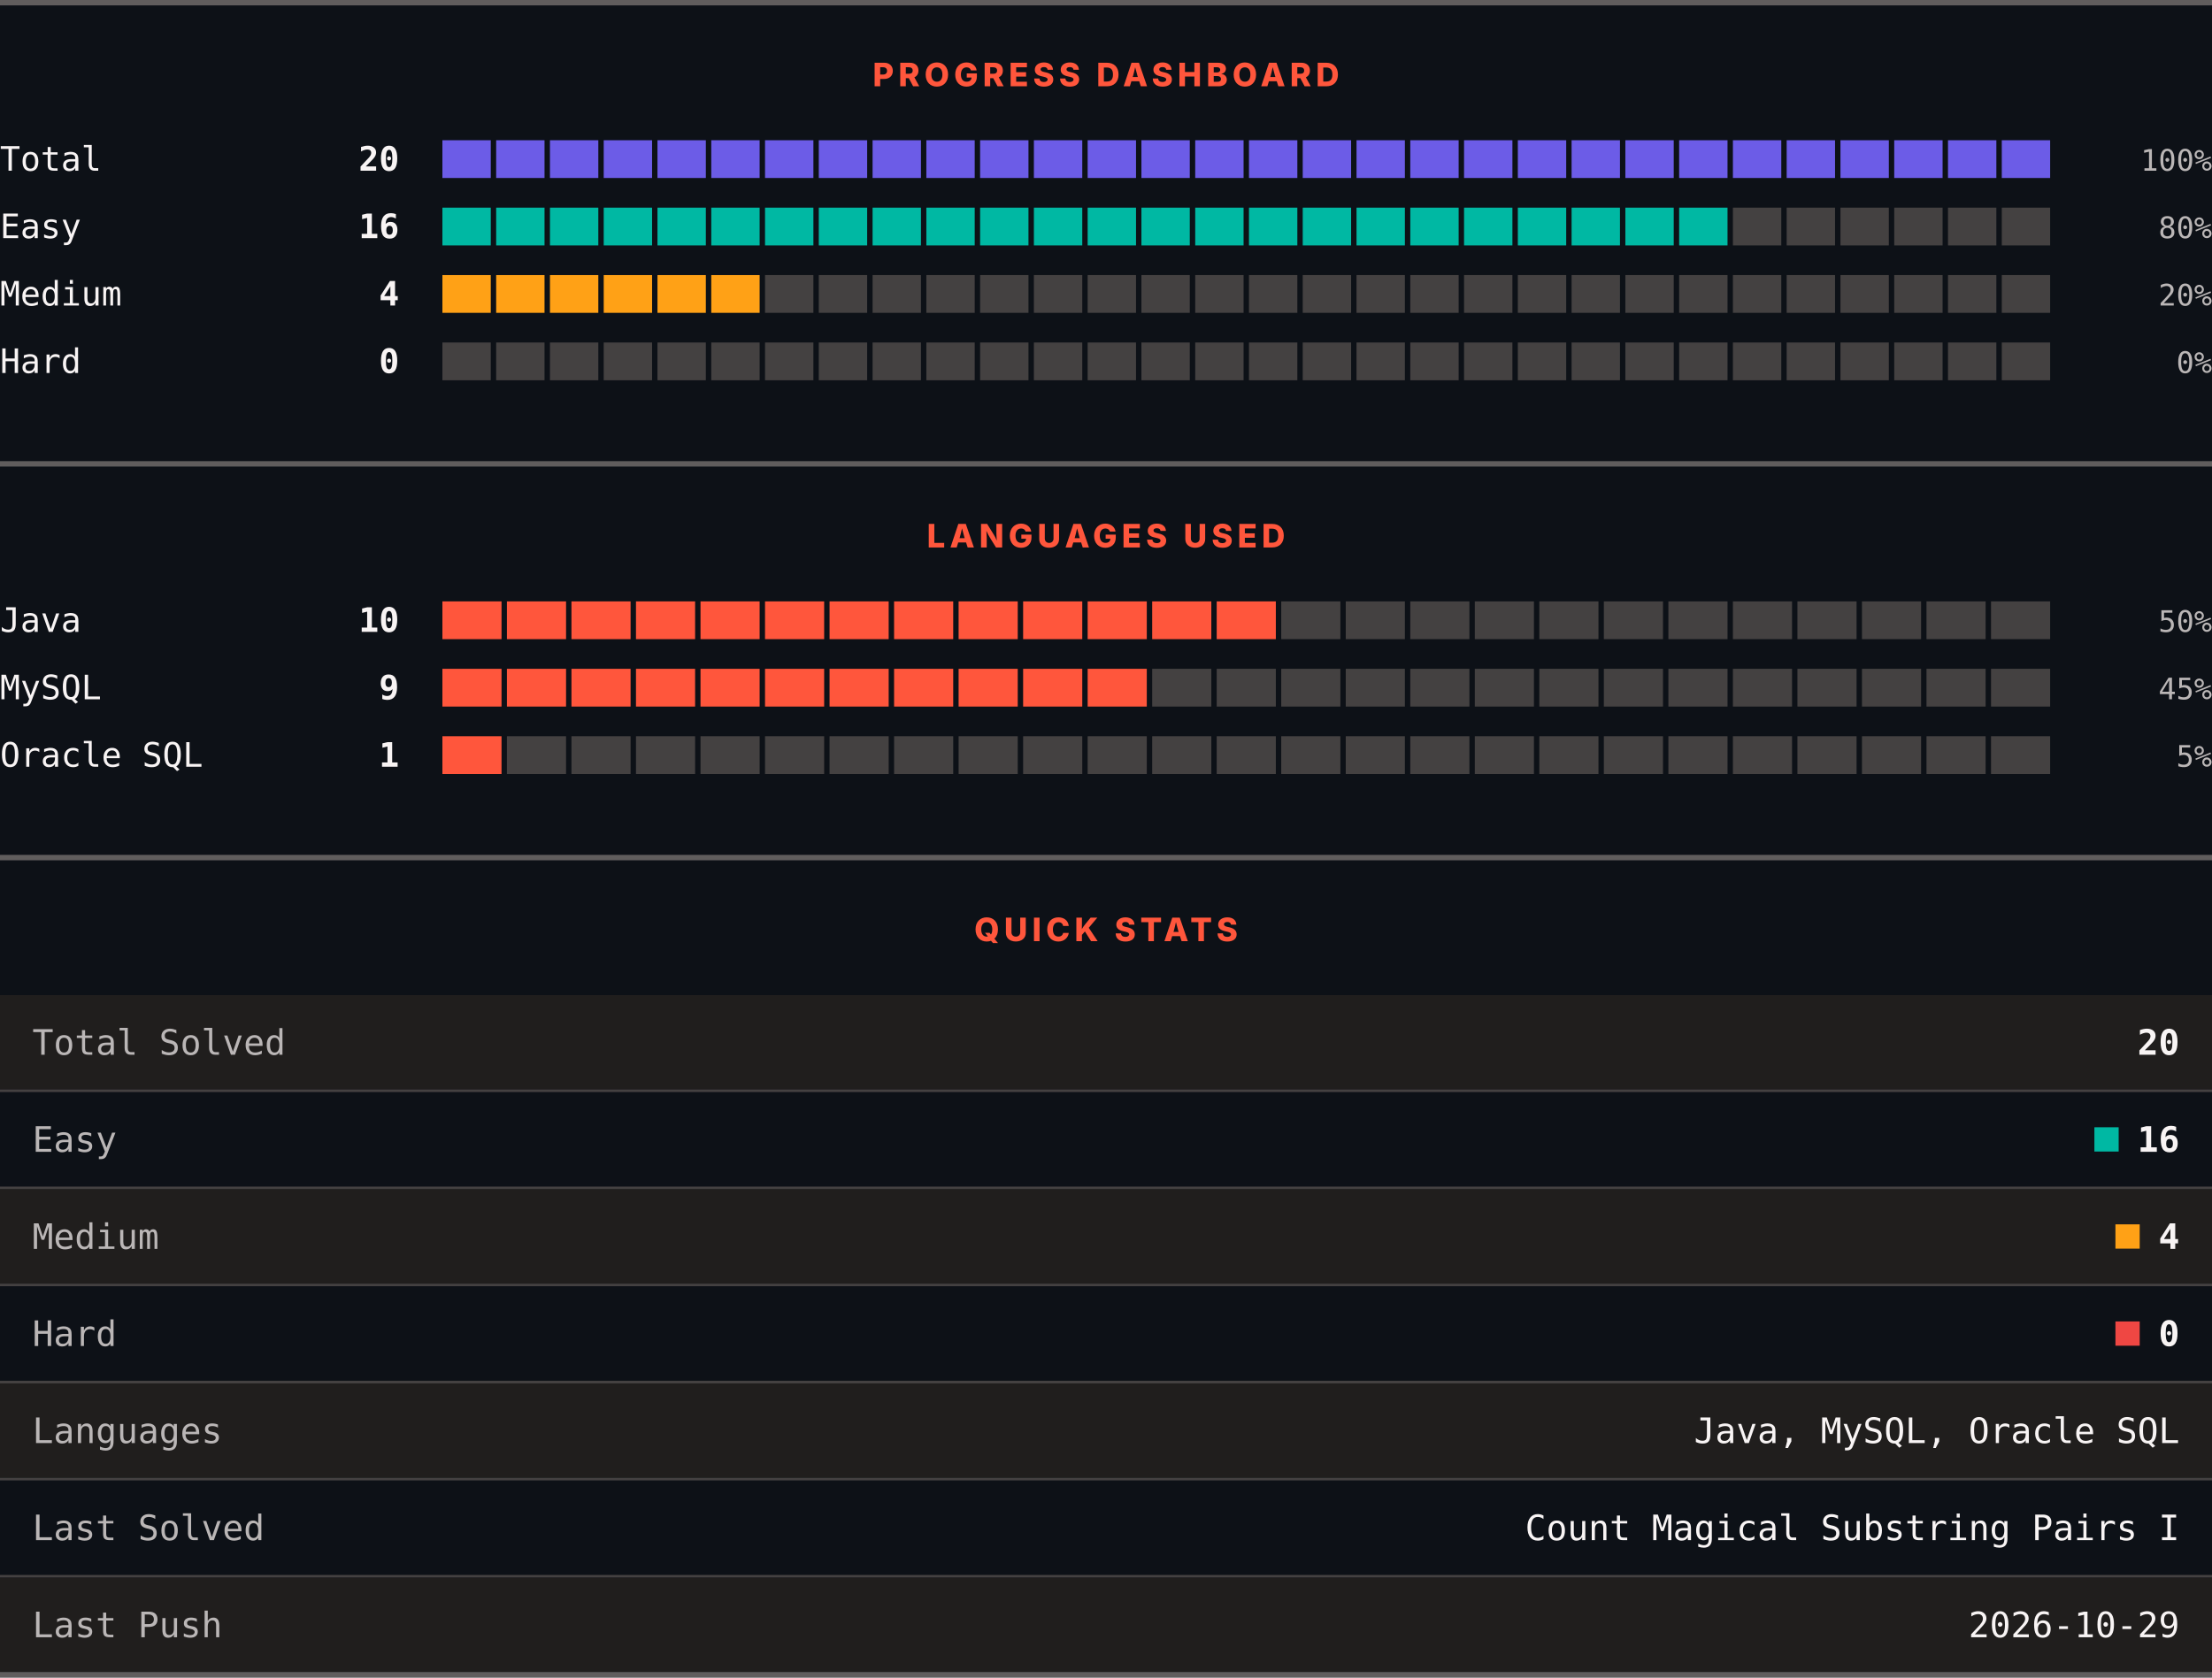
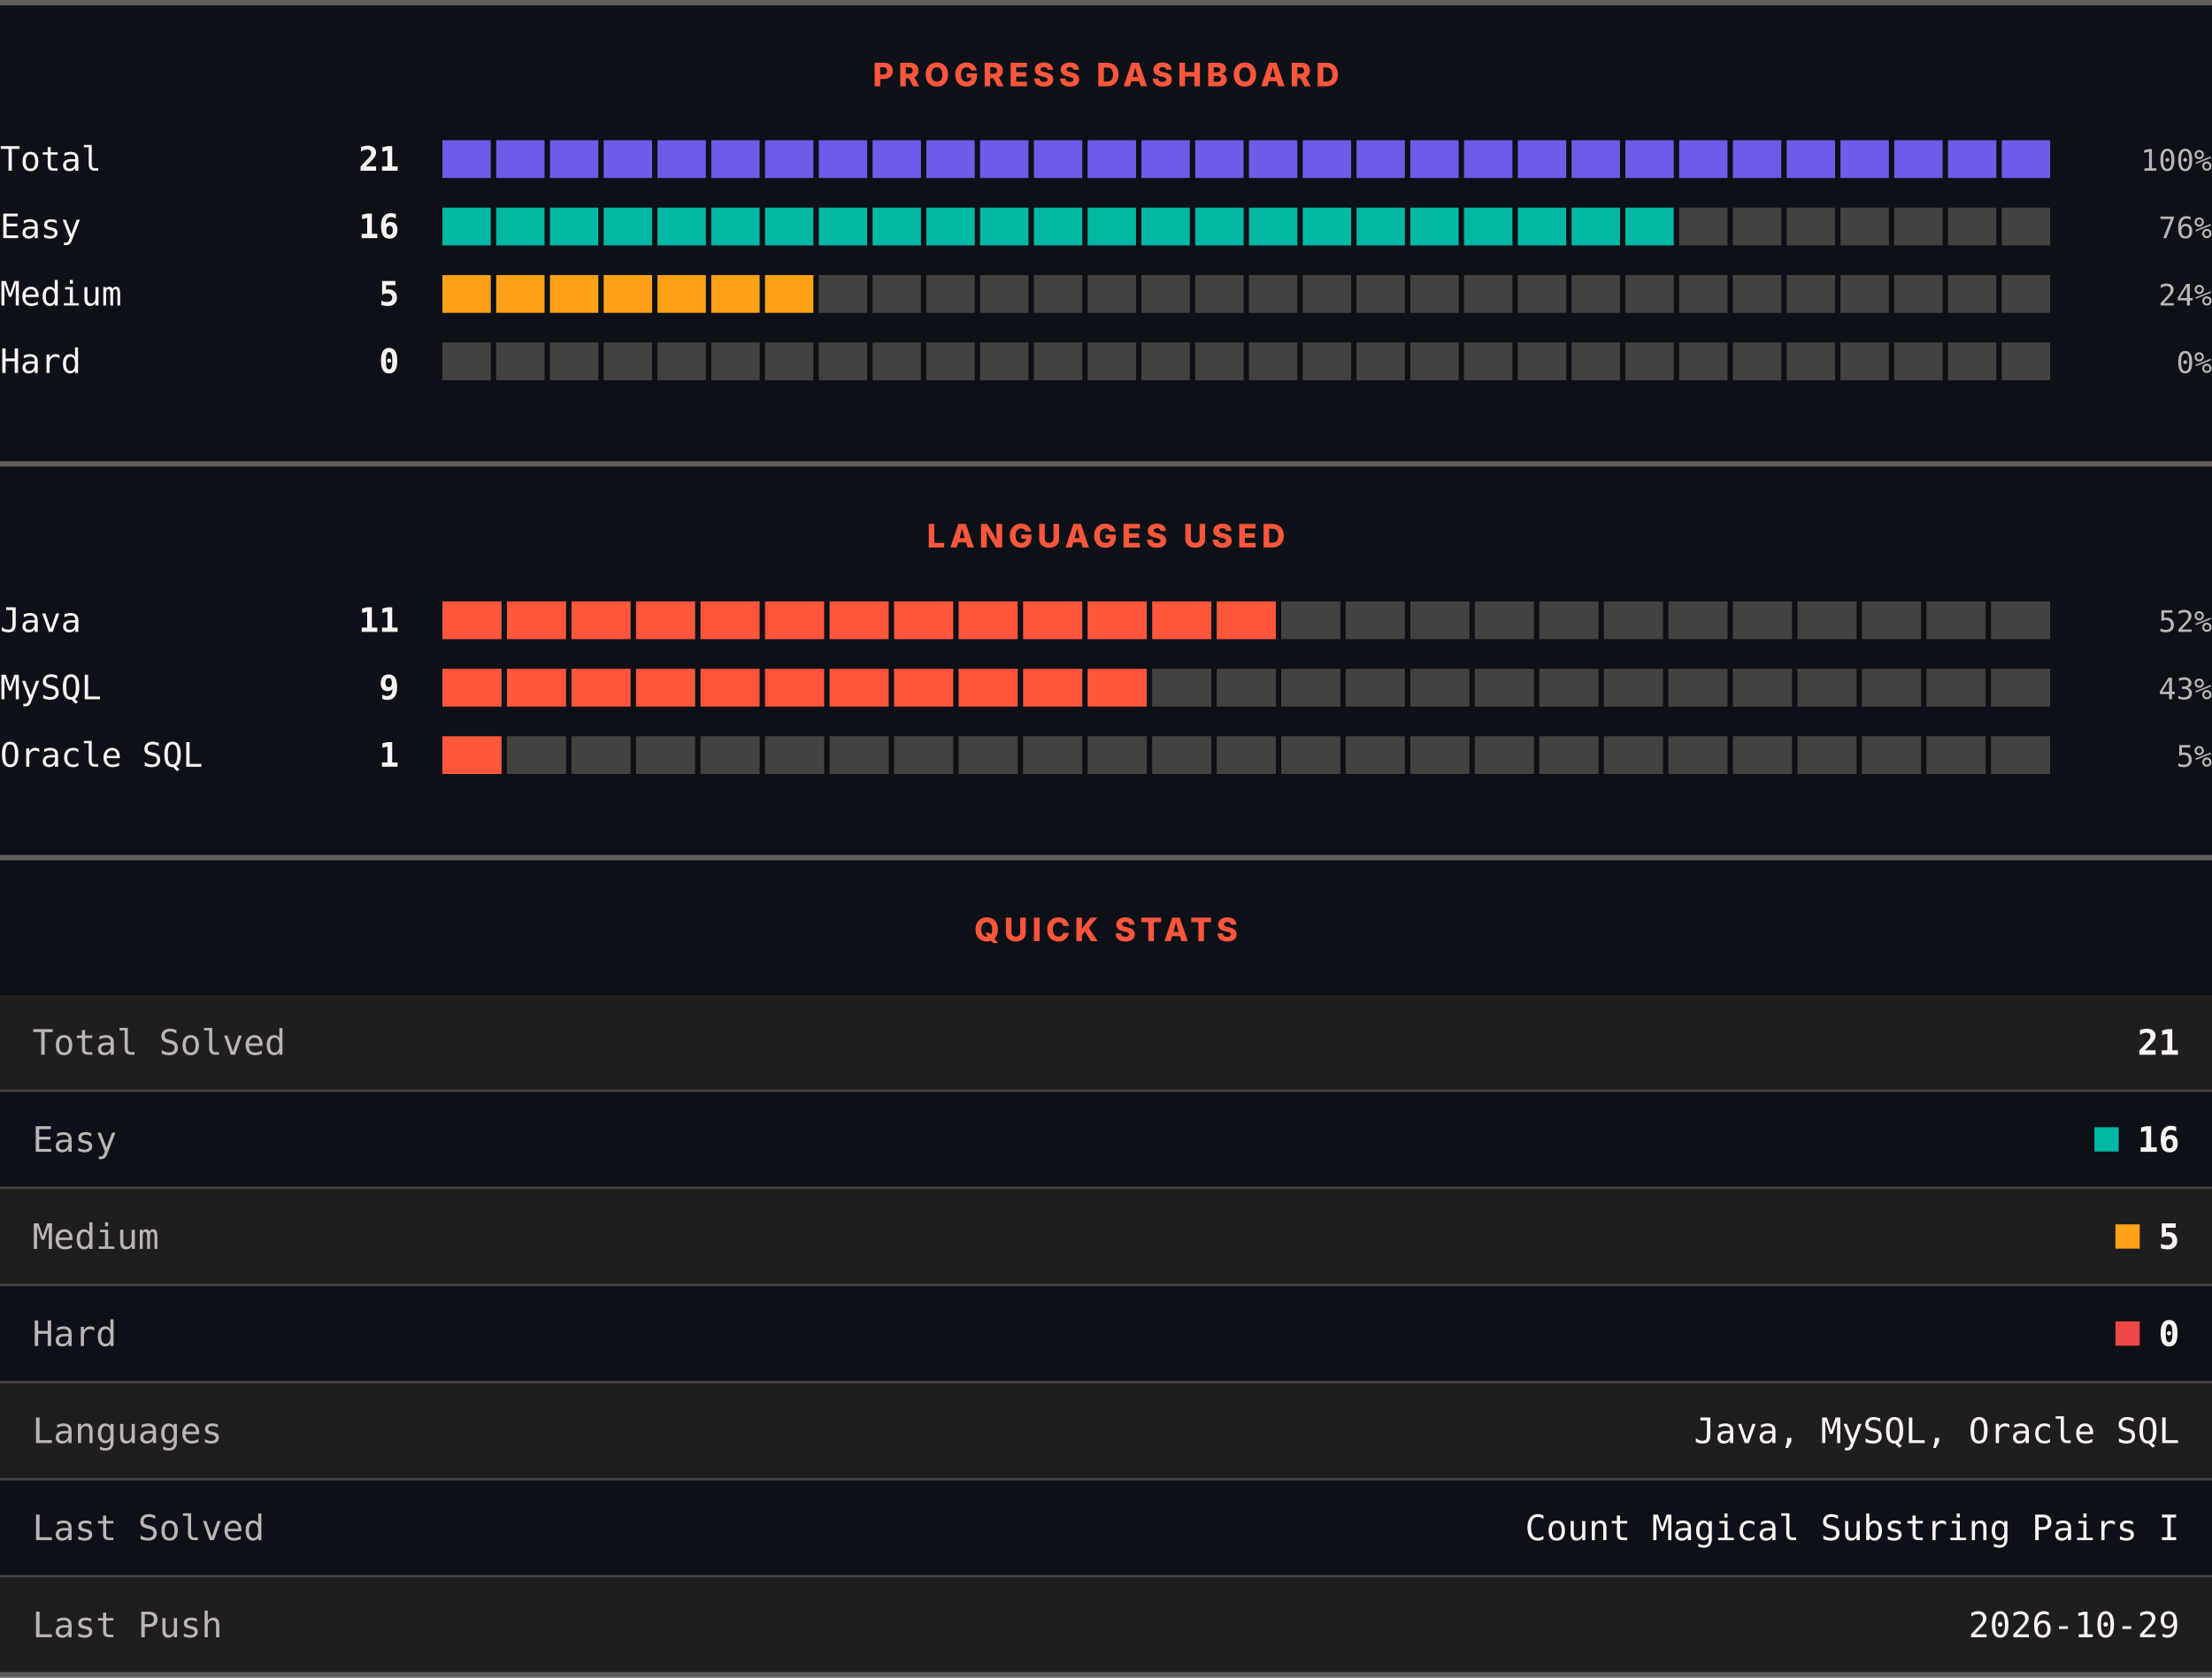
<svg xmlns="http://www.w3.org/2000/svg" width="820" height="622" viewBox="0 0 820 622" role="img" aria-label="LeetCode progress, languages and quick stats">
  <rect width="820" height="622" fill="#0d1117" />
  <rect x="0" y="0" width="820" height="2" fill="#605d5d" />
  <text x="410" y="32" text-anchor="middle" font-family="Archivo, system-ui, -apple-system, Segoe UI, sans-serif" font-size="12" font-weight="800" letter-spacing="1.68" fill="#ff563c">PROGRESS DASHBOARD</text>
  <text x="0" y="63.3" font-family="ui-monospace, SFMono-Regular, Menlo, Consolas, monospace" font-size="12.5" fill="#f8f4f4">Total</text>
-   <text x="148" y="63.3" text-anchor="end" font-family="ui-monospace, SFMono-Regular, Menlo, Consolas, monospace" font-size="12.5" font-weight="700" fill="#f8f4f4">20</text>
+   <text x="148" y="63.3" text-anchor="end" font-family="ui-monospace, SFMono-Regular, Menlo, Consolas, monospace" font-size="12.5" font-weight="700" fill="#f8f4f4">21</text>
  <rect x="164.00" y="52" width="17.93" height="14" fill="#6c5ce7" />
  <rect x="183.93" y="52" width="17.93" height="14" fill="#6c5ce7" />
  <rect x="203.87" y="52" width="17.93" height="14" fill="#6c5ce7" />
  <rect x="223.80" y="52" width="17.93" height="14" fill="#6c5ce7" />
  <rect x="243.73" y="52" width="17.93" height="14" fill="#6c5ce7" />
  <rect x="263.67" y="52" width="17.93" height="14" fill="#6c5ce7" />
  <rect x="283.60" y="52" width="17.93" height="14" fill="#6c5ce7" />
  <rect x="303.53" y="52" width="17.93" height="14" fill="#6c5ce7" />
  <rect x="323.47" y="52" width="17.93" height="14" fill="#6c5ce7" />
  <rect x="343.40" y="52" width="17.93" height="14" fill="#6c5ce7" />
  <rect x="363.33" y="52" width="17.93" height="14" fill="#6c5ce7" />
  <rect x="383.27" y="52" width="17.93" height="14" fill="#6c5ce7" />
  <rect x="403.20" y="52" width="17.93" height="14" fill="#6c5ce7" />
  <rect x="423.13" y="52" width="17.93" height="14" fill="#6c5ce7" />
  <rect x="443.07" y="52" width="17.93" height="14" fill="#6c5ce7" />
  <rect x="463.00" y="52" width="17.93" height="14" fill="#6c5ce7" />
  <rect x="482.93" y="52" width="17.93" height="14" fill="#6c5ce7" />
  <rect x="502.87" y="52" width="17.93" height="14" fill="#6c5ce7" />
  <rect x="522.80" y="52" width="17.93" height="14" fill="#6c5ce7" />
  <rect x="542.73" y="52" width="17.93" height="14" fill="#6c5ce7" />
  <rect x="562.67" y="52" width="17.93" height="14" fill="#6c5ce7" />
  <rect x="582.60" y="52" width="17.93" height="14" fill="#6c5ce7" />
  <rect x="602.53" y="52" width="17.93" height="14" fill="#6c5ce7" />
  <rect x="622.47" y="52" width="17.93" height="14" fill="#6c5ce7" />
  <rect x="642.40" y="52" width="17.93" height="14" fill="#6c5ce7" />
  <rect x="662.33" y="52" width="17.93" height="14" fill="#6c5ce7" />
  <rect x="682.27" y="52" width="17.93" height="14" fill="#6c5ce7" />
  <rect x="702.20" y="52" width="17.93" height="14" fill="#6c5ce7" />
  <rect x="722.13" y="52" width="17.93" height="14" fill="#6c5ce7" />
  <rect x="742.07" y="52" width="17.93" height="14" fill="#6c5ce7" />
  <text x="820" y="63.3" text-anchor="end" font-family="ui-monospace, SFMono-Regular, Menlo, Consolas, monospace" font-size="11" fill="#bab6b6">100%</text>
  <text x="0" y="88.3" font-family="ui-monospace, SFMono-Regular, Menlo, Consolas, monospace" font-size="12.5" fill="#f8f4f4">Easy</text>
  <text x="148" y="88.3" text-anchor="end" font-family="ui-monospace, SFMono-Regular, Menlo, Consolas, monospace" font-size="12.5" font-weight="700" fill="#f8f4f4">16</text>
  <rect x="164.00" y="77" width="17.93" height="14" fill="#00b8a3" />
  <rect x="183.93" y="77" width="17.93" height="14" fill="#00b8a3" />
  <rect x="203.87" y="77" width="17.93" height="14" fill="#00b8a3" />
  <rect x="223.80" y="77" width="17.93" height="14" fill="#00b8a3" />
  <rect x="243.73" y="77" width="17.93" height="14" fill="#00b8a3" />
  <rect x="263.67" y="77" width="17.93" height="14" fill="#00b8a3" />
  <rect x="283.60" y="77" width="17.93" height="14" fill="#00b8a3" />
  <rect x="303.53" y="77" width="17.93" height="14" fill="#00b8a3" />
  <rect x="323.47" y="77" width="17.93" height="14" fill="#00b8a3" />
  <rect x="343.40" y="77" width="17.93" height="14" fill="#00b8a3" />
  <rect x="363.33" y="77" width="17.93" height="14" fill="#00b8a3" />
  <rect x="383.27" y="77" width="17.93" height="14" fill="#00b8a3" />
  <rect x="403.20" y="77" width="17.93" height="14" fill="#00b8a3" />
  <rect x="423.13" y="77" width="17.93" height="14" fill="#00b8a3" />
  <rect x="443.07" y="77" width="17.93" height="14" fill="#00b8a3" />
  <rect x="463.00" y="77" width="17.93" height="14" fill="#00b8a3" />
  <rect x="482.93" y="77" width="17.93" height="14" fill="#00b8a3" />
  <rect x="502.87" y="77" width="17.93" height="14" fill="#00b8a3" />
  <rect x="522.80" y="77" width="17.93" height="14" fill="#00b8a3" />
  <rect x="542.73" y="77" width="17.93" height="14" fill="#00b8a3" />
  <rect x="562.67" y="77" width="17.93" height="14" fill="#00b8a3" />
  <rect x="582.60" y="77" width="17.93" height="14" fill="#00b8a3" />
  <rect x="602.53" y="77" width="17.93" height="14" fill="#00b8a3" />
-   <rect x="622.47" y="77" width="17.93" height="14" fill="#00b8a3" />
+   <rect x="622.47" y="77" width="17.93" height="14" fill="#444141" />
  <rect x="642.40" y="77" width="17.93" height="14" fill="#444141" />
  <rect x="662.33" y="77" width="17.93" height="14" fill="#444141" />
  <rect x="682.27" y="77" width="17.93" height="14" fill="#444141" />
  <rect x="702.20" y="77" width="17.93" height="14" fill="#444141" />
  <rect x="722.13" y="77" width="17.93" height="14" fill="#444141" />
  <rect x="742.07" y="77" width="17.93" height="14" fill="#444141" />
-   <text x="820" y="88.3" text-anchor="end" font-family="ui-monospace, SFMono-Regular, Menlo, Consolas, monospace" font-size="11" fill="#bab6b6">80%</text>
+   <text x="820" y="88.3" text-anchor="end" font-family="ui-monospace, SFMono-Regular, Menlo, Consolas, monospace" font-size="11" fill="#bab6b6">76%</text>
  <text x="0" y="113.3" font-family="ui-monospace, SFMono-Regular, Menlo, Consolas, monospace" font-size="12.5" fill="#f8f4f4">Medium</text>
-   <text x="148" y="113.3" text-anchor="end" font-family="ui-monospace, SFMono-Regular, Menlo, Consolas, monospace" font-size="12.5" font-weight="700" fill="#f8f4f4">4</text>
+   <text x="148" y="113.3" text-anchor="end" font-family="ui-monospace, SFMono-Regular, Menlo, Consolas, monospace" font-size="12.5" font-weight="700" fill="#f8f4f4">5</text>
  <rect x="164.00" y="102" width="17.93" height="14" fill="#ffa116" />
  <rect x="183.93" y="102" width="17.93" height="14" fill="#ffa116" />
  <rect x="203.87" y="102" width="17.93" height="14" fill="#ffa116" />
  <rect x="223.80" y="102" width="17.93" height="14" fill="#ffa116" />
  <rect x="243.73" y="102" width="17.93" height="14" fill="#ffa116" />
  <rect x="263.67" y="102" width="17.93" height="14" fill="#ffa116" />
-   <rect x="283.60" y="102" width="17.93" height="14" fill="#444141" />
+   <rect x="283.60" y="102" width="17.93" height="14" fill="#ffa116" />
  <rect x="303.53" y="102" width="17.93" height="14" fill="#444141" />
  <rect x="323.47" y="102" width="17.93" height="14" fill="#444141" />
  <rect x="343.40" y="102" width="17.93" height="14" fill="#444141" />
  <rect x="363.33" y="102" width="17.93" height="14" fill="#444141" />
  <rect x="383.27" y="102" width="17.93" height="14" fill="#444141" />
  <rect x="403.20" y="102" width="17.93" height="14" fill="#444141" />
  <rect x="423.13" y="102" width="17.93" height="14" fill="#444141" />
  <rect x="443.07" y="102" width="17.93" height="14" fill="#444141" />
  <rect x="463.00" y="102" width="17.93" height="14" fill="#444141" />
  <rect x="482.93" y="102" width="17.93" height="14" fill="#444141" />
  <rect x="502.87" y="102" width="17.93" height="14" fill="#444141" />
  <rect x="522.80" y="102" width="17.93" height="14" fill="#444141" />
  <rect x="542.73" y="102" width="17.93" height="14" fill="#444141" />
  <rect x="562.67" y="102" width="17.93" height="14" fill="#444141" />
  <rect x="582.60" y="102" width="17.93" height="14" fill="#444141" />
  <rect x="602.53" y="102" width="17.93" height="14" fill="#444141" />
  <rect x="622.47" y="102" width="17.93" height="14" fill="#444141" />
  <rect x="642.40" y="102" width="17.93" height="14" fill="#444141" />
  <rect x="662.33" y="102" width="17.93" height="14" fill="#444141" />
  <rect x="682.27" y="102" width="17.93" height="14" fill="#444141" />
  <rect x="702.20" y="102" width="17.93" height="14" fill="#444141" />
  <rect x="722.13" y="102" width="17.93" height="14" fill="#444141" />
  <rect x="742.07" y="102" width="17.93" height="14" fill="#444141" />
-   <text x="820" y="113.3" text-anchor="end" font-family="ui-monospace, SFMono-Regular, Menlo, Consolas, monospace" font-size="11" fill="#bab6b6">20%</text>
+   <text x="820" y="113.3" text-anchor="end" font-family="ui-monospace, SFMono-Regular, Menlo, Consolas, monospace" font-size="11" fill="#bab6b6">24%</text>
  <text x="0" y="138.3" font-family="ui-monospace, SFMono-Regular, Menlo, Consolas, monospace" font-size="12.5" fill="#f8f4f4">Hard</text>
  <text x="148" y="138.3" text-anchor="end" font-family="ui-monospace, SFMono-Regular, Menlo, Consolas, monospace" font-size="12.5" font-weight="700" fill="#f8f4f4">0</text>
  <rect x="164.00" y="127" width="17.93" height="14" fill="#444141" />
  <rect x="183.93" y="127" width="17.93" height="14" fill="#444141" />
  <rect x="203.87" y="127" width="17.93" height="14" fill="#444141" />
  <rect x="223.80" y="127" width="17.93" height="14" fill="#444141" />
  <rect x="243.73" y="127" width="17.93" height="14" fill="#444141" />
  <rect x="263.67" y="127" width="17.93" height="14" fill="#444141" />
  <rect x="283.60" y="127" width="17.93" height="14" fill="#444141" />
  <rect x="303.53" y="127" width="17.93" height="14" fill="#444141" />
  <rect x="323.47" y="127" width="17.93" height="14" fill="#444141" />
  <rect x="343.40" y="127" width="17.93" height="14" fill="#444141" />
  <rect x="363.33" y="127" width="17.93" height="14" fill="#444141" />
  <rect x="383.27" y="127" width="17.93" height="14" fill="#444141" />
  <rect x="403.20" y="127" width="17.93" height="14" fill="#444141" />
  <rect x="423.13" y="127" width="17.93" height="14" fill="#444141" />
  <rect x="443.07" y="127" width="17.93" height="14" fill="#444141" />
  <rect x="463.00" y="127" width="17.93" height="14" fill="#444141" />
  <rect x="482.93" y="127" width="17.93" height="14" fill="#444141" />
  <rect x="502.87" y="127" width="17.93" height="14" fill="#444141" />
  <rect x="522.80" y="127" width="17.93" height="14" fill="#444141" />
  <rect x="542.73" y="127" width="17.93" height="14" fill="#444141" />
  <rect x="562.67" y="127" width="17.93" height="14" fill="#444141" />
  <rect x="582.60" y="127" width="17.93" height="14" fill="#444141" />
  <rect x="602.53" y="127" width="17.93" height="14" fill="#444141" />
  <rect x="622.47" y="127" width="17.93" height="14" fill="#444141" />
  <rect x="642.40" y="127" width="17.93" height="14" fill="#444141" />
  <rect x="662.33" y="127" width="17.93" height="14" fill="#444141" />
  <rect x="682.27" y="127" width="17.93" height="14" fill="#444141" />
  <rect x="702.20" y="127" width="17.93" height="14" fill="#444141" />
  <rect x="722.13" y="127" width="17.93" height="14" fill="#444141" />
  <rect x="742.07" y="127" width="17.93" height="14" fill="#444141" />
  <text x="820" y="138.3" text-anchor="end" font-family="ui-monospace, SFMono-Regular, Menlo, Consolas, monospace" font-size="11" fill="#bab6b6">0%</text>
  <rect x="0" y="171" width="820" height="2" fill="#605d5d" />
  <text x="410" y="203" text-anchor="middle" font-family="Archivo, system-ui, -apple-system, Segoe UI, sans-serif" font-size="12" font-weight="800" letter-spacing="1.68" fill="#ff563c">LANGUAGES USED</text>
  <text x="0" y="234.3" font-family="ui-monospace, SFMono-Regular, Menlo, Consolas, monospace" font-size="12.5" fill="#f8f4f4">Java</text>
-   <text x="148" y="234.3" text-anchor="end" font-family="ui-monospace, SFMono-Regular, Menlo, Consolas, monospace" font-size="12.5" font-weight="700" fill="#f8f4f4">10</text>
+   <text x="148" y="234.3" text-anchor="end" font-family="ui-monospace, SFMono-Regular, Menlo, Consolas, monospace" font-size="12.5" font-weight="700" fill="#f8f4f4">11</text>
  <rect x="164.00" y="223" width="21.92" height="14" fill="#ff563c" />
  <rect x="187.92" y="223" width="21.92" height="14" fill="#ff563c" />
  <rect x="211.84" y="223" width="21.92" height="14" fill="#ff563c" />
  <rect x="235.76" y="223" width="21.92" height="14" fill="#ff563c" />
  <rect x="259.68" y="223" width="21.92" height="14" fill="#ff563c" />
  <rect x="283.60" y="223" width="21.92" height="14" fill="#ff563c" />
  <rect x="307.52" y="223" width="21.92" height="14" fill="#ff563c" />
  <rect x="331.44" y="223" width="21.92" height="14" fill="#ff563c" />
  <rect x="355.36" y="223" width="21.92" height="14" fill="#ff563c" />
  <rect x="379.28" y="223" width="21.92" height="14" fill="#ff563c" />
  <rect x="403.20" y="223" width="21.92" height="14" fill="#ff563c" />
  <rect x="427.12" y="223" width="21.92" height="14" fill="#ff563c" />
  <rect x="451.04" y="223" width="21.92" height="14" fill="#ff563c" />
  <rect x="474.96" y="223" width="21.92" height="14" fill="#444141" />
  <rect x="498.88" y="223" width="21.92" height="14" fill="#444141" />
  <rect x="522.80" y="223" width="21.92" height="14" fill="#444141" />
  <rect x="546.72" y="223" width="21.92" height="14" fill="#444141" />
  <rect x="570.64" y="223" width="21.92" height="14" fill="#444141" />
  <rect x="594.56" y="223" width="21.92" height="14" fill="#444141" />
  <rect x="618.48" y="223" width="21.92" height="14" fill="#444141" />
  <rect x="642.40" y="223" width="21.92" height="14" fill="#444141" />
  <rect x="666.32" y="223" width="21.92" height="14" fill="#444141" />
  <rect x="690.24" y="223" width="21.92" height="14" fill="#444141" />
  <rect x="714.16" y="223" width="21.92" height="14" fill="#444141" />
  <rect x="738.08" y="223" width="21.92" height="14" fill="#444141" />
-   <text x="820" y="234.3" text-anchor="end" font-family="ui-monospace, SFMono-Regular, Menlo, Consolas, monospace" font-size="11" fill="#bab6b6">50%</text>
+   <text x="820" y="234.3" text-anchor="end" font-family="ui-monospace, SFMono-Regular, Menlo, Consolas, monospace" font-size="11" fill="#bab6b6">52%</text>
  <text x="0" y="259.3" font-family="ui-monospace, SFMono-Regular, Menlo, Consolas, monospace" font-size="12.5" fill="#f8f4f4">MySQL</text>
  <text x="148" y="259.3" text-anchor="end" font-family="ui-monospace, SFMono-Regular, Menlo, Consolas, monospace" font-size="12.5" font-weight="700" fill="#f8f4f4">9</text>
  <rect x="164.00" y="248" width="21.92" height="14" fill="#ff563c" />
  <rect x="187.92" y="248" width="21.92" height="14" fill="#ff563c" />
  <rect x="211.84" y="248" width="21.92" height="14" fill="#ff563c" />
  <rect x="235.76" y="248" width="21.92" height="14" fill="#ff563c" />
  <rect x="259.68" y="248" width="21.92" height="14" fill="#ff563c" />
  <rect x="283.60" y="248" width="21.92" height="14" fill="#ff563c" />
  <rect x="307.52" y="248" width="21.92" height="14" fill="#ff563c" />
  <rect x="331.44" y="248" width="21.92" height="14" fill="#ff563c" />
  <rect x="355.36" y="248" width="21.92" height="14" fill="#ff563c" />
  <rect x="379.28" y="248" width="21.92" height="14" fill="#ff563c" />
  <rect x="403.20" y="248" width="21.92" height="14" fill="#ff563c" />
  <rect x="427.12" y="248" width="21.92" height="14" fill="#444141" />
  <rect x="451.04" y="248" width="21.92" height="14" fill="#444141" />
  <rect x="474.96" y="248" width="21.92" height="14" fill="#444141" />
  <rect x="498.88" y="248" width="21.92" height="14" fill="#444141" />
  <rect x="522.80" y="248" width="21.92" height="14" fill="#444141" />
  <rect x="546.72" y="248" width="21.92" height="14" fill="#444141" />
  <rect x="570.64" y="248" width="21.92" height="14" fill="#444141" />
  <rect x="594.56" y="248" width="21.92" height="14" fill="#444141" />
  <rect x="618.48" y="248" width="21.92" height="14" fill="#444141" />
  <rect x="642.40" y="248" width="21.92" height="14" fill="#444141" />
  <rect x="666.32" y="248" width="21.92" height="14" fill="#444141" />
  <rect x="690.24" y="248" width="21.92" height="14" fill="#444141" />
  <rect x="714.16" y="248" width="21.92" height="14" fill="#444141" />
  <rect x="738.08" y="248" width="21.92" height="14" fill="#444141" />
-   <text x="820" y="259.3" text-anchor="end" font-family="ui-monospace, SFMono-Regular, Menlo, Consolas, monospace" font-size="11" fill="#bab6b6">45%</text>
+   <text x="820" y="259.3" text-anchor="end" font-family="ui-monospace, SFMono-Regular, Menlo, Consolas, monospace" font-size="11" fill="#bab6b6">43%</text>
  <text x="0" y="284.3" font-family="ui-monospace, SFMono-Regular, Menlo, Consolas, monospace" font-size="12.5" fill="#f8f4f4">Oracle SQL</text>
  <text x="148" y="284.3" text-anchor="end" font-family="ui-monospace, SFMono-Regular, Menlo, Consolas, monospace" font-size="12.5" font-weight="700" fill="#f8f4f4">1</text>
  <rect x="164.00" y="273" width="21.92" height="14" fill="#ff563c" />
  <rect x="187.92" y="273" width="21.92" height="14" fill="#444141" />
  <rect x="211.84" y="273" width="21.92" height="14" fill="#444141" />
  <rect x="235.76" y="273" width="21.92" height="14" fill="#444141" />
  <rect x="259.68" y="273" width="21.92" height="14" fill="#444141" />
  <rect x="283.60" y="273" width="21.92" height="14" fill="#444141" />
  <rect x="307.52" y="273" width="21.92" height="14" fill="#444141" />
  <rect x="331.44" y="273" width="21.92" height="14" fill="#444141" />
  <rect x="355.36" y="273" width="21.92" height="14" fill="#444141" />
  <rect x="379.28" y="273" width="21.92" height="14" fill="#444141" />
  <rect x="403.20" y="273" width="21.92" height="14" fill="#444141" />
  <rect x="427.12" y="273" width="21.92" height="14" fill="#444141" />
  <rect x="451.04" y="273" width="21.92" height="14" fill="#444141" />
  <rect x="474.96" y="273" width="21.92" height="14" fill="#444141" />
  <rect x="498.88" y="273" width="21.92" height="14" fill="#444141" />
  <rect x="522.80" y="273" width="21.92" height="14" fill="#444141" />
  <rect x="546.72" y="273" width="21.92" height="14" fill="#444141" />
  <rect x="570.64" y="273" width="21.92" height="14" fill="#444141" />
  <rect x="594.56" y="273" width="21.92" height="14" fill="#444141" />
  <rect x="618.48" y="273" width="21.92" height="14" fill="#444141" />
  <rect x="642.40" y="273" width="21.92" height="14" fill="#444141" />
  <rect x="666.32" y="273" width="21.92" height="14" fill="#444141" />
  <rect x="690.24" y="273" width="21.92" height="14" fill="#444141" />
  <rect x="714.16" y="273" width="21.92" height="14" fill="#444141" />
  <rect x="738.08" y="273" width="21.92" height="14" fill="#444141" />
  <text x="820" y="284.3" text-anchor="end" font-family="ui-monospace, SFMono-Regular, Menlo, Consolas, monospace" font-size="11" fill="#bab6b6">5%</text>
  <rect x="0" y="317" width="820" height="2" fill="#605d5d" />
  <text x="410" y="349" text-anchor="middle" font-family="Archivo, system-ui, -apple-system, Segoe UI, sans-serif" font-size="12" font-weight="800" letter-spacing="1.68" fill="#ff563c">QUICK STATS</text>
  <rect x="0" y="369" width="820" height="35" fill="#201e1d" />
  <text x="12" y="391.1" font-family="ui-monospace, SFMono-Regular, Menlo, Consolas, monospace" font-size="13" fill="#bab6b6">Total Solved</text>
-   <text x="808" y="391.1" text-anchor="end" font-family="ui-monospace, SFMono-Regular, Menlo, Consolas, monospace" font-size="13" font-weight="700" fill="#f8f4f4">20</text>
+   <text x="808" y="391.1" text-anchor="end" font-family="ui-monospace, SFMono-Regular, Menlo, Consolas, monospace" font-size="13" font-weight="700" fill="#f8f4f4">21</text>
  <rect x="0" y="404" width="820" height="1" fill="#444141" />
  <rect x="0" y="405" width="820" height="35" fill="#0d1117" />
  <text x="12" y="427.1" font-family="ui-monospace, SFMono-Regular, Menlo, Consolas, monospace" font-size="13" fill="#bab6b6">Easy</text>
  <rect x="776.4" y="418" width="9" height="9" fill="#00b8a3" />
  <text x="808" y="427.1" text-anchor="end" font-family="ui-monospace, SFMono-Regular, Menlo, Consolas, monospace" font-size="13" font-weight="700" fill="#f8f4f4">16</text>
  <rect x="0" y="440" width="820" height="1" fill="#444141" />
  <rect x="0" y="441" width="820" height="35" fill="#201e1d" />
  <text x="12" y="463.1" font-family="ui-monospace, SFMono-Regular, Menlo, Consolas, monospace" font-size="13" fill="#bab6b6">Medium</text>
  <rect x="784.2" y="454" width="9" height="9" fill="#ffa116" />
-   <text x="808" y="463.1" text-anchor="end" font-family="ui-monospace, SFMono-Regular, Menlo, Consolas, monospace" font-size="13" font-weight="700" fill="#f8f4f4">4</text>
+   <text x="808" y="463.1" text-anchor="end" font-family="ui-monospace, SFMono-Regular, Menlo, Consolas, monospace" font-size="13" font-weight="700" fill="#f8f4f4">5</text>
  <rect x="0" y="476" width="820" height="1" fill="#444141" />
  <rect x="0" y="477" width="820" height="35" fill="#0d1117" />
  <text x="12" y="499.1" font-family="ui-monospace, SFMono-Regular, Menlo, Consolas, monospace" font-size="13" fill="#bab6b6">Hard</text>
  <rect x="784.2" y="490" width="9" height="9" fill="#ef4743" />
  <text x="808" y="499.1" text-anchor="end" font-family="ui-monospace, SFMono-Regular, Menlo, Consolas, monospace" font-size="13" font-weight="700" fill="#f8f4f4">0</text>
  <rect x="0" y="512" width="820" height="1" fill="#444141" />
  <rect x="0" y="513" width="820" height="35" fill="#201e1d" />
  <text x="12" y="535.1" font-family="ui-monospace, SFMono-Regular, Menlo, Consolas, monospace" font-size="13" fill="#bab6b6">Languages</text>
  <text x="808" y="535.1" text-anchor="end" font-family="ui-monospace, SFMono-Regular, Menlo, Consolas, monospace" font-size="13" fill="#f8f4f4">Java, MySQL, Oracle SQL</text>
  <rect x="0" y="548" width="820" height="1" fill="#444141" />
  <rect x="0" y="549" width="820" height="35" fill="#0d1117" />
  <text x="12" y="571.1" font-family="ui-monospace, SFMono-Regular, Menlo, Consolas, monospace" font-size="13" fill="#bab6b6">Last Solved</text>
  <text x="808" y="571.1" text-anchor="end" font-family="ui-monospace, SFMono-Regular, Menlo, Consolas, monospace" font-size="13" fill="#f8f4f4">Count Magical Substring Pairs I</text>
  <rect x="0" y="584" width="820" height="1" fill="#444141" />
  <rect x="0" y="585" width="820" height="35" fill="#201e1d" />
  <text x="12" y="607.1" font-family="ui-monospace, SFMono-Regular, Menlo, Consolas, monospace" font-size="13" fill="#bab6b6">Last Push</text>
  <text x="808" y="607.1" text-anchor="end" font-family="ui-monospace, SFMono-Regular, Menlo, Consolas, monospace" font-size="13" fill="#f8f4f4">2026-10-29</text>
  <rect x="0" y="620" width="820" height="2" fill="#605d5d" />
</svg>
